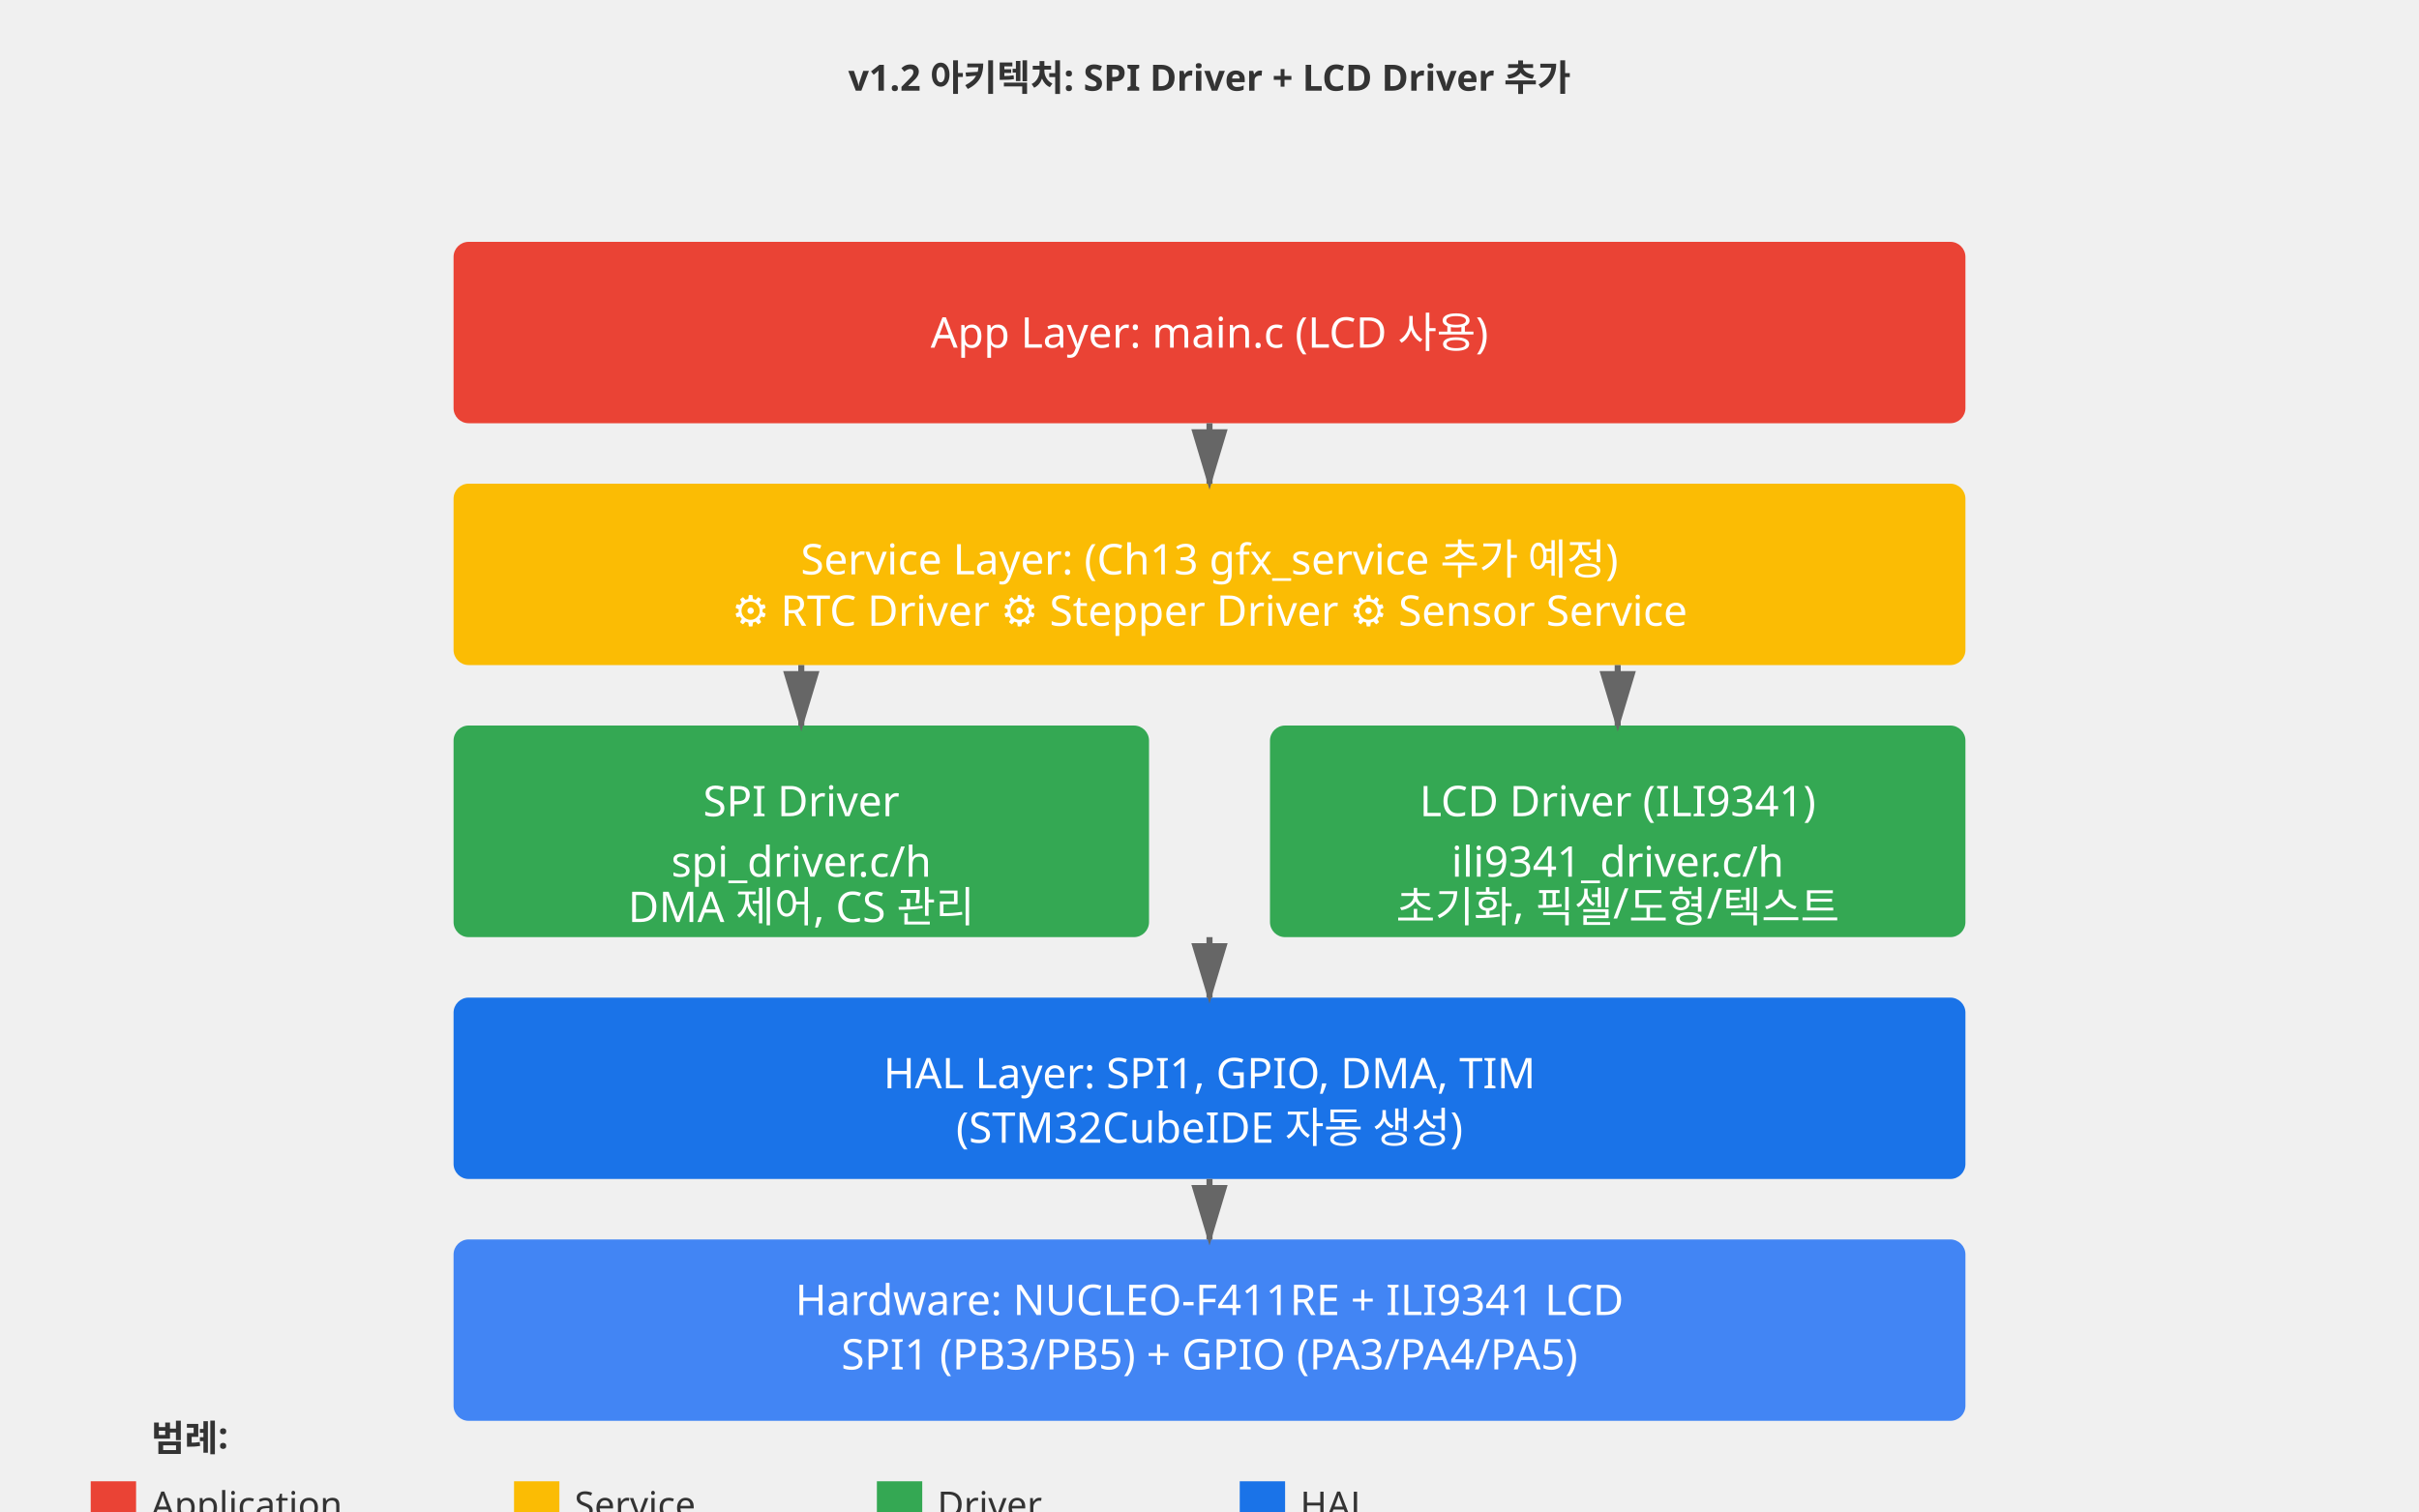
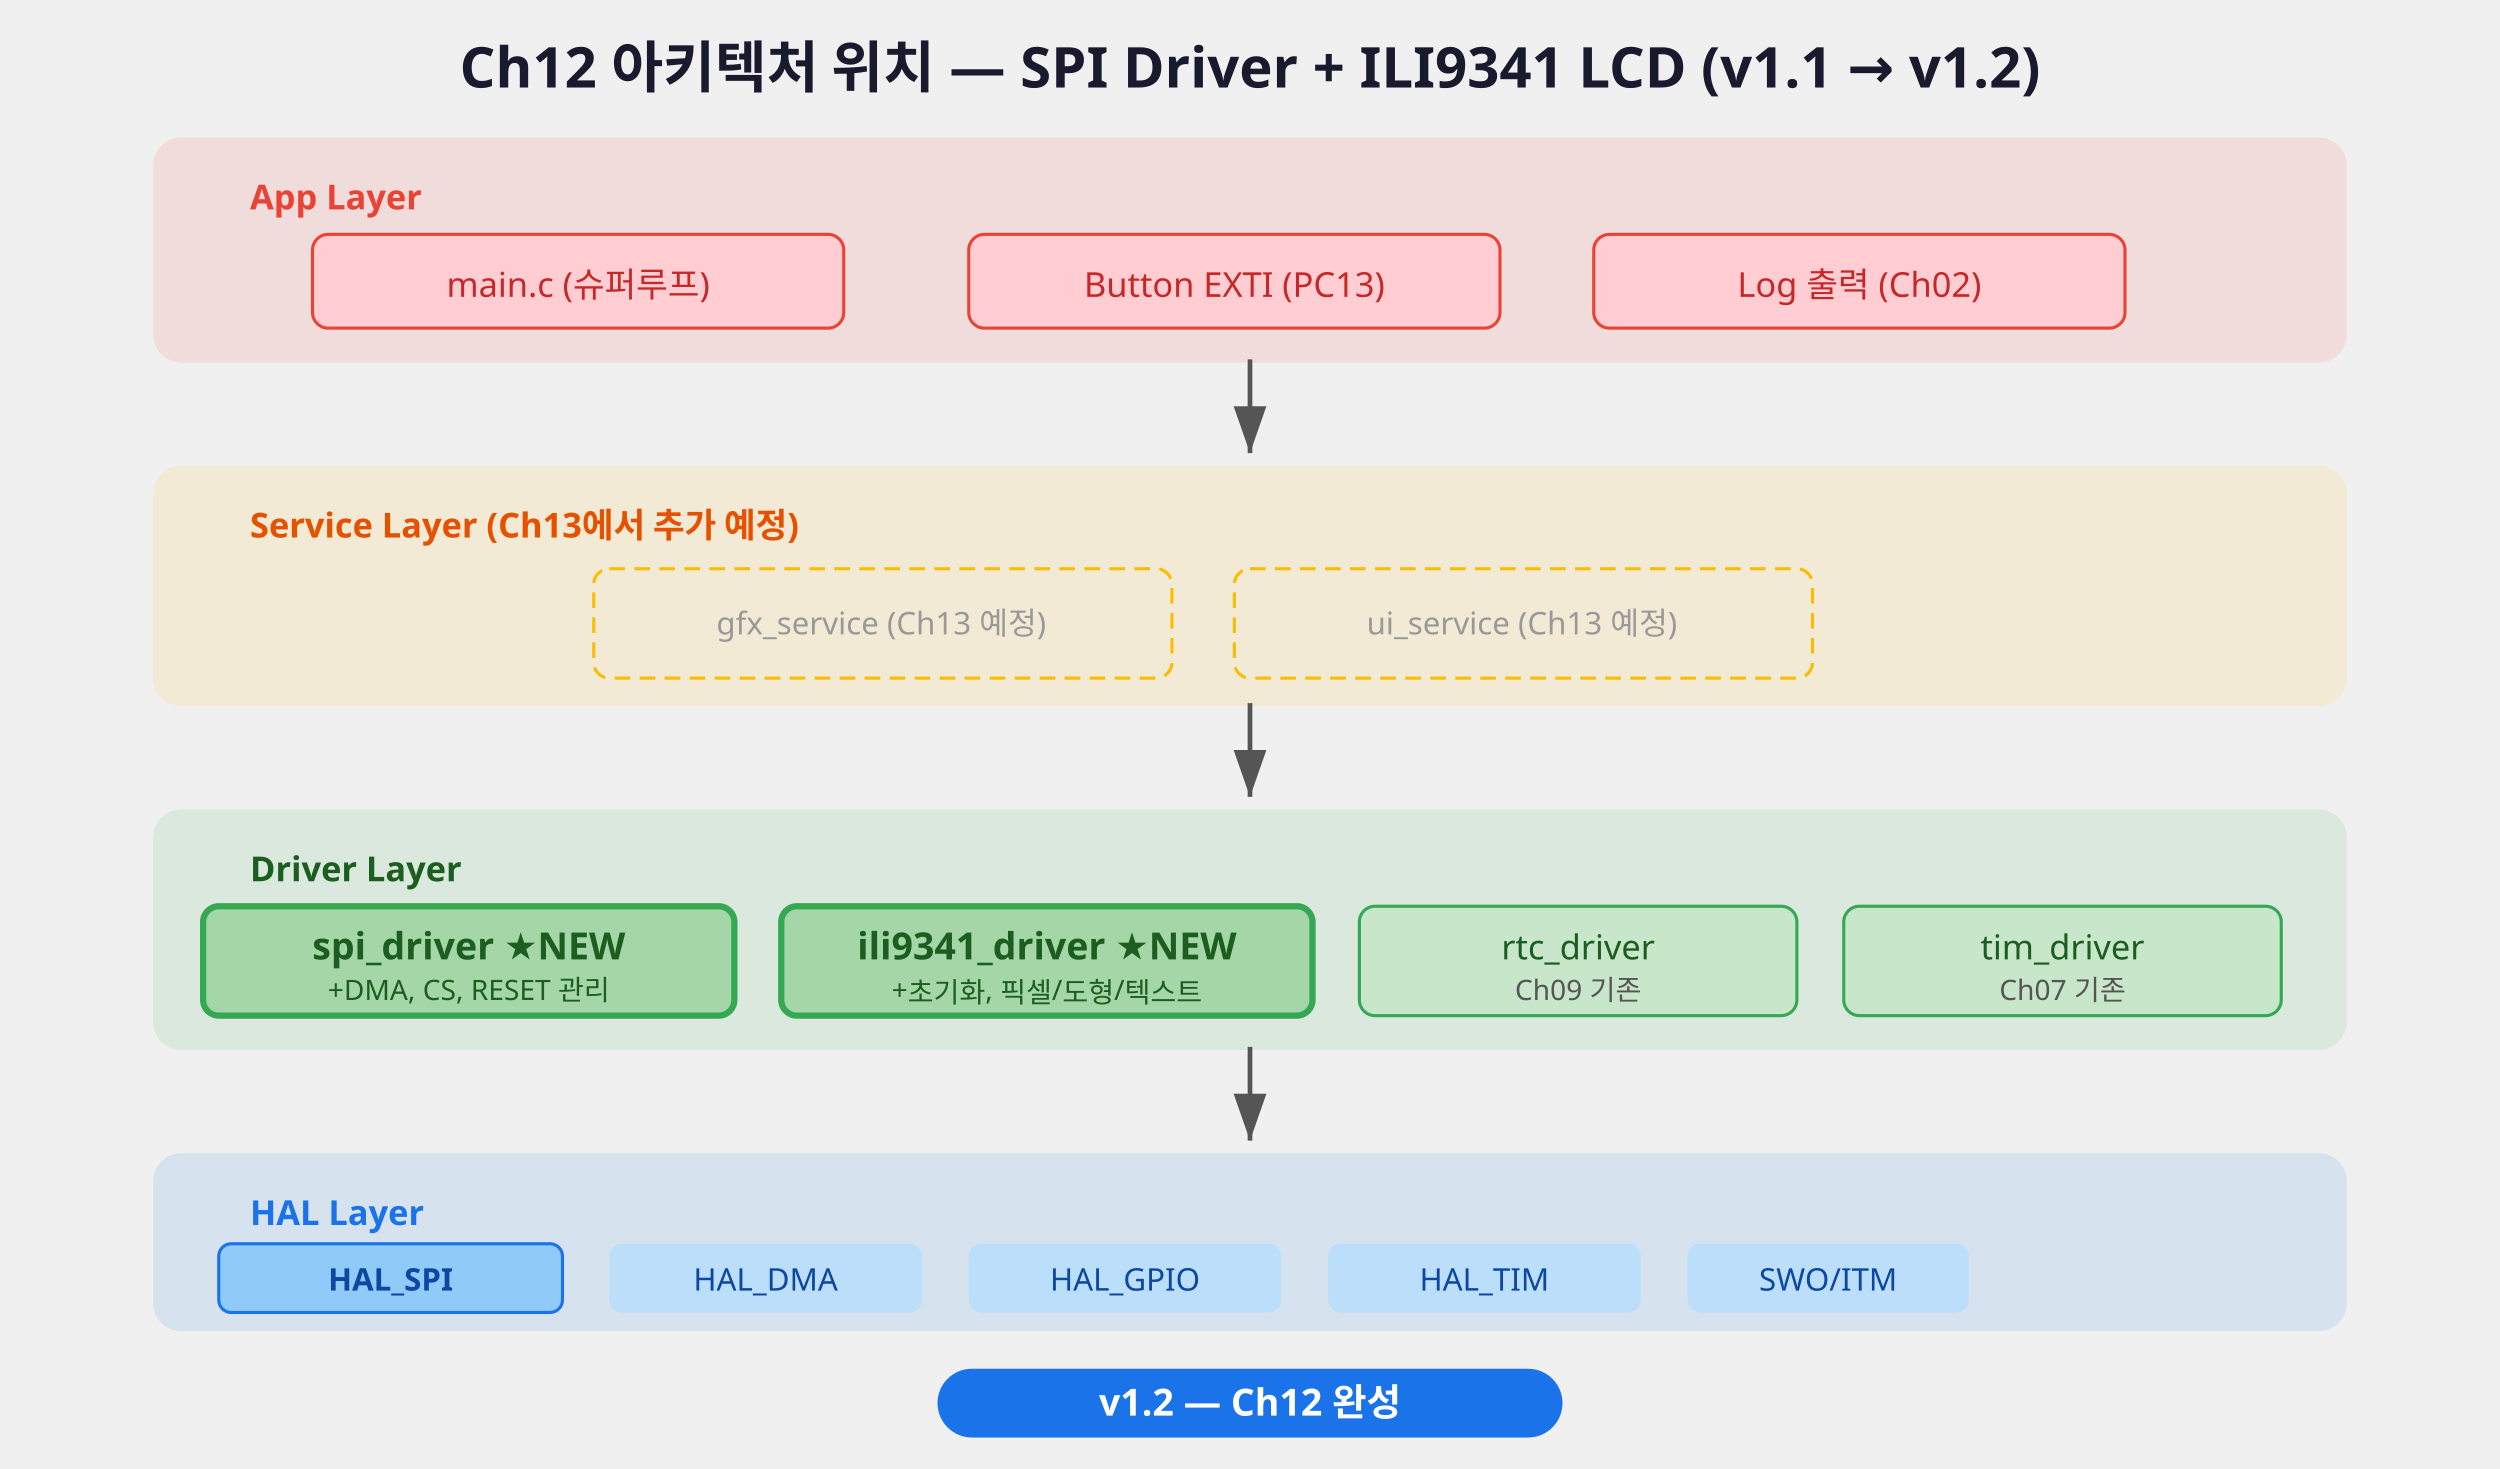
- <svg xmlns="http://www.w3.org/2000/svg" width="800" height="500" viewBox="0 0 800 500">
+ <svg xmlns="http://www.w3.org/2000/svg" width="800" height="470" font-family="'Noto Sans KR', sans-serif" font-size="14" viewBox="0 0 800 470">
  <defs>
-     <style>
-       .hal { fill: #1A73E8; }
-       .driver { fill: #34A853; }
-       .service { fill: #FBBC04; }
-       .app { fill: #EA4335; }
-       .spi { fill: #4285F4; }
-       .text { fill: white; font-size: 14px; font-family: 'Noto Sans KR', sans-serif; text-anchor: middle; }
-       .label { fill: #333; font-size: 12px; font-family: 'Noto Sans KR', sans-serif; }
-       .line { stroke: #666; stroke-width: 2; }
-       .arrow { stroke: #666; stroke-width: 2; fill: none; marker-end: url(#arrowhead); }
-     </style>
-     <marker id="arrowhead" markerWidth="10" markerHeight="10" refX="9" refY="3" orient="auto">
-       <polygon points="0 0, 10 3, 0 6" fill="#666" />
+     <marker id="arr12" markerWidth="10" markerHeight="7" refX="10" refY="3.5" orient="auto">
+       <polygon points="0 0, 10 3.5, 0 7" fill="#555" />
    </marker>
  </defs>
-   <text x="400" y="30" class="label" font-size="18" font-weight="bold" text-anchor="middle">
-     v1.2 아키텍처: SPI Driver + LCD Driver 추가
-   </text>
-   <rect x="150" y="80" width="500" height="60" class="app" rx="5" />
-   <text x="400" y="115" class="text" font-size="16">App Layer: main.c (LCD 사용)</text>
-   <rect x="150" y="160" width="500" height="60" class="service" rx="5" />
-   <text x="400" y="190" class="text" font-size="14">Service Layer: (Ch13 gfx_service 추가 예정)</text>
-   <text x="400" y="207" class="text" font-size="12">⚙ RTC Driver ⚙ Stepper Driver ⚙ Sensor Service</text>
-   <g>
-     <rect x="150" y="240" width="230" height="70" class="driver" rx="5" />
-     <text x="265" y="270" class="text" font-size="14">SPI Driver</text>
-     <text x="265" y="290" class="text" font-size="11">spi_driver.c/h</text>
-     <text x="265" y="305" class="text" font-size="10">DMA 제어, CS 관리</text>
-     <rect x="420" y="240" width="230" height="70" class="driver" rx="5" />
-     <text x="535" y="270" class="text" font-size="14">LCD Driver (ILI9341)</text>
-     <text x="535" y="290" class="text" font-size="11">ili9341_driver.c/h</text>
-     <text x="535" y="305" class="text" font-size="10">초기화, 픽셀/도형/텍스트</text>
-   </g>
-   <rect x="150" y="330" width="500" height="60" class="hal" rx="5" />
-   <text x="400" y="360" class="text" font-size="14">HAL Layer: SPI1, GPIO, DMA, TIM</text>
-   <text x="400" y="378" class="text" font-size="11">(STM32CubeIDE 자동 생성)</text>
-   <rect x="150" y="410" width="500" height="60" class="spi" rx="5" />
-   <text x="400" y="435" class="text" font-size="14">Hardware: NUCLEO-F411RE + ILI9341 LCD</text>
-   <text x="400" y="453" class="text" font-size="11">SPI1 (PB3/PB5) + GPIO (PA3/PA4/PA5)</text>
-   <path d="M 400 140 L 400 160" class="arrow" />
-   <path d="M 265 220 L 265 240" class="arrow" />
-   <path d="M 535 220 L 535 240" class="arrow" />
-   <path d="M 400 310 L 400 330" class="arrow" />
-   <path d="M 400 390 L 400 410" class="arrow" />
-   <text x="50" y="480" class="label" font-size="11" font-weight="bold">범례:</text>
-   <rect x="30" y="490" width="15" height="15" class="app" />
-   <text x="50" y="502" class="label" font-size="10">Application</text>
-   <rect x="170" y="490" width="15" height="15" class="service" />
-   <text x="190" y="502" class="label" font-size="10">Service</text>
-   <rect x="290" y="490" width="15" height="15" class="driver" />
-   <text x="310" y="502" class="label" font-size="10">Driver</text>
-   <rect x="410" y="490" width="15" height="15" class="hal" />
-   <text x="430" y="502" class="label" font-size="10">HAL</text>
+   <text x="400" y="28" text-anchor="middle" font-size="18" font-weight="bold" fill="#1A1A2E">Ch12 아키텍처 위치 — SPI Driver + ILI9341 LCD (v1.1 → v1.2)</text>
+   <rect x="50" y="45" width="700" height="70" rx="8" fill="#EA4335" opacity="0.12" stroke="#EA4335" stroke-width="2" />
+   <text x="80" y="67" font-size="11" fill="#EA4335" font-weight="bold">App Layer</text>
+   <rect x="100" y="75" width="170" height="30" rx="5" fill="#FFCDD2" stroke="#EA4335" />
+   <text x="185" y="95" text-anchor="middle" font-size="11" fill="#C62828">main.c (슈퍼루프)</text>
+   <rect x="310" y="75" width="170" height="30" rx="5" fill="#FFCDD2" stroke="#EA4335" />
+   <text x="395" y="95" text-anchor="middle" font-size="11" fill="#C62828">Button EXTI (PC13)</text>
+   <rect x="510" y="75" width="170" height="30" rx="5" fill="#FFCDD2" stroke="#EA4335" />
+   <text x="595" y="95" text-anchor="middle" font-size="11" fill="#C62828">Log 출력 (Ch02)</text>
+   <line x1="400" y1="115" x2="400" y2="145" stroke="#555" stroke-width="1.5" marker-end="url(#arr12)" />
+   <rect x="50" y="150" width="700" height="75" rx="8" fill="#FBBC04" opacity="0.12" stroke="#FBBC04" stroke-width="2" />
+   <text x="80" y="172" font-size="11" fill="#E65100" font-weight="bold">Service Layer (Ch13에서 추가 예정)</text>
+   <rect x="190" y="182" width="185" height="35" rx="5" fill="none" stroke="#FBBC04" stroke-dasharray="5,3" />
+   <text x="282" y="203" text-anchor="middle" font-size="10" fill="#999">gfx_service (Ch13 예정)</text>
+   <rect x="395" y="182" width="185" height="35" rx="5" fill="none" stroke="#FBBC04" stroke-dasharray="5,3" />
+   <text x="487" y="203" text-anchor="middle" font-size="10" fill="#999">ui_service (Ch13 예정)</text>
+   <line x1="400" y1="225" x2="400" y2="255" stroke="#555" stroke-width="1.5" marker-end="url(#arr12)" />
+   <rect x="50" y="260" width="700" height="75" rx="8" fill="#34A853" opacity="0.12" stroke="#34A853" stroke-width="2" />
+   <text x="80" y="282" font-size="11" fill="#1B5E20" font-weight="bold">Driver Layer</text>
+   <rect x="65" y="290" width="170" height="35" rx="5" fill="#A5D6A7" stroke="#34A853" stroke-width="2" />
+   <text x="150" y="307" text-anchor="middle" font-size="12" font-weight="bold" fill="#1B5E20">spi_driver ★NEW</text>
+   <text x="150" y="320" text-anchor="middle" font-size="9" fill="#1B5E20">+DMA, CS, RESET 관리</text>
+   <rect x="250" y="290" width="170" height="35" rx="5" fill="#A5D6A7" stroke="#34A853" stroke-width="2" />
+   <text x="335" y="307" text-anchor="middle" font-size="12" font-weight="bold" fill="#1B5E20">ili9341_driver ★NEW</text>
+   <text x="335" y="320" text-anchor="middle" font-size="9" fill="#1B5E20">+초기화, 픽셀/도형/텍스트</text>
+   <rect x="435" y="290" width="140" height="35" rx="5" fill="#C8E6C9" stroke="#34A853" />
+   <text x="505" y="307" text-anchor="middle" font-size="11" fill="#1B5E20">rtc_driver</text>
+   <text x="505" y="320" text-anchor="middle" font-size="9" fill="#555">Ch09 기존</text>
+   <rect x="590" y="290" width="140" height="35" rx="5" fill="#C8E6C9" stroke="#34A853" />
+   <text x="660" y="307" text-anchor="middle" font-size="11" fill="#1B5E20">tim_driver</text>
+   <text x="660" y="320" text-anchor="middle" font-size="9" fill="#555">Ch07 기존</text>
+   <line x1="400" y1="335" x2="400" y2="365" stroke="#555" stroke-width="1.5" marker-end="url(#arr12)" />
+   <rect x="50" y="370" width="700" height="55" rx="8" fill="#1A73E8" opacity="0.12" stroke="#1A73E8" stroke-width="2" />
+   <text x="80" y="392" font-size="11" fill="#1A73E8" font-weight="bold">HAL Layer</text>
+   <rect x="70" y="398" width="110" height="22" rx="4" fill="#90CAF9" stroke="#1A73E8" />
+   <text x="125" y="413" text-anchor="middle" font-size="10" font-weight="bold" fill="#0D47A1">HAL_SPI</text>
+   <rect x="195" y="398" width="100" height="22" rx="4" fill="#BBDEFB" />
+   <text x="245" y="413" text-anchor="middle" font-size="10" fill="#0D47A1">HAL_DMA</text>
+   <rect x="310" y="398" width="100" height="22" rx="4" fill="#BBDEFB" />
+   <text x="360" y="413" text-anchor="middle" font-size="10" fill="#0D47A1">HAL_GPIO</text>
+   <rect x="425" y="398" width="100" height="22" rx="4" fill="#BBDEFB" />
+   <text x="475" y="413" text-anchor="middle" font-size="10" fill="#0D47A1">HAL_TIM</text>
+   <rect x="540" y="398" width="90" height="22" rx="4" fill="#BBDEFB" />
+   <text x="585" y="413" text-anchor="middle" font-size="10" fill="#0D47A1">SWO/ITM</text>
+   <rect x="300" y="438" width="200" height="22" rx="11" fill="#1A73E8" />
+   <text x="400" y="453" text-anchor="middle" font-size="12" font-weight="bold" fill="white">v1.2 — Ch12 완성</text>
</svg>
